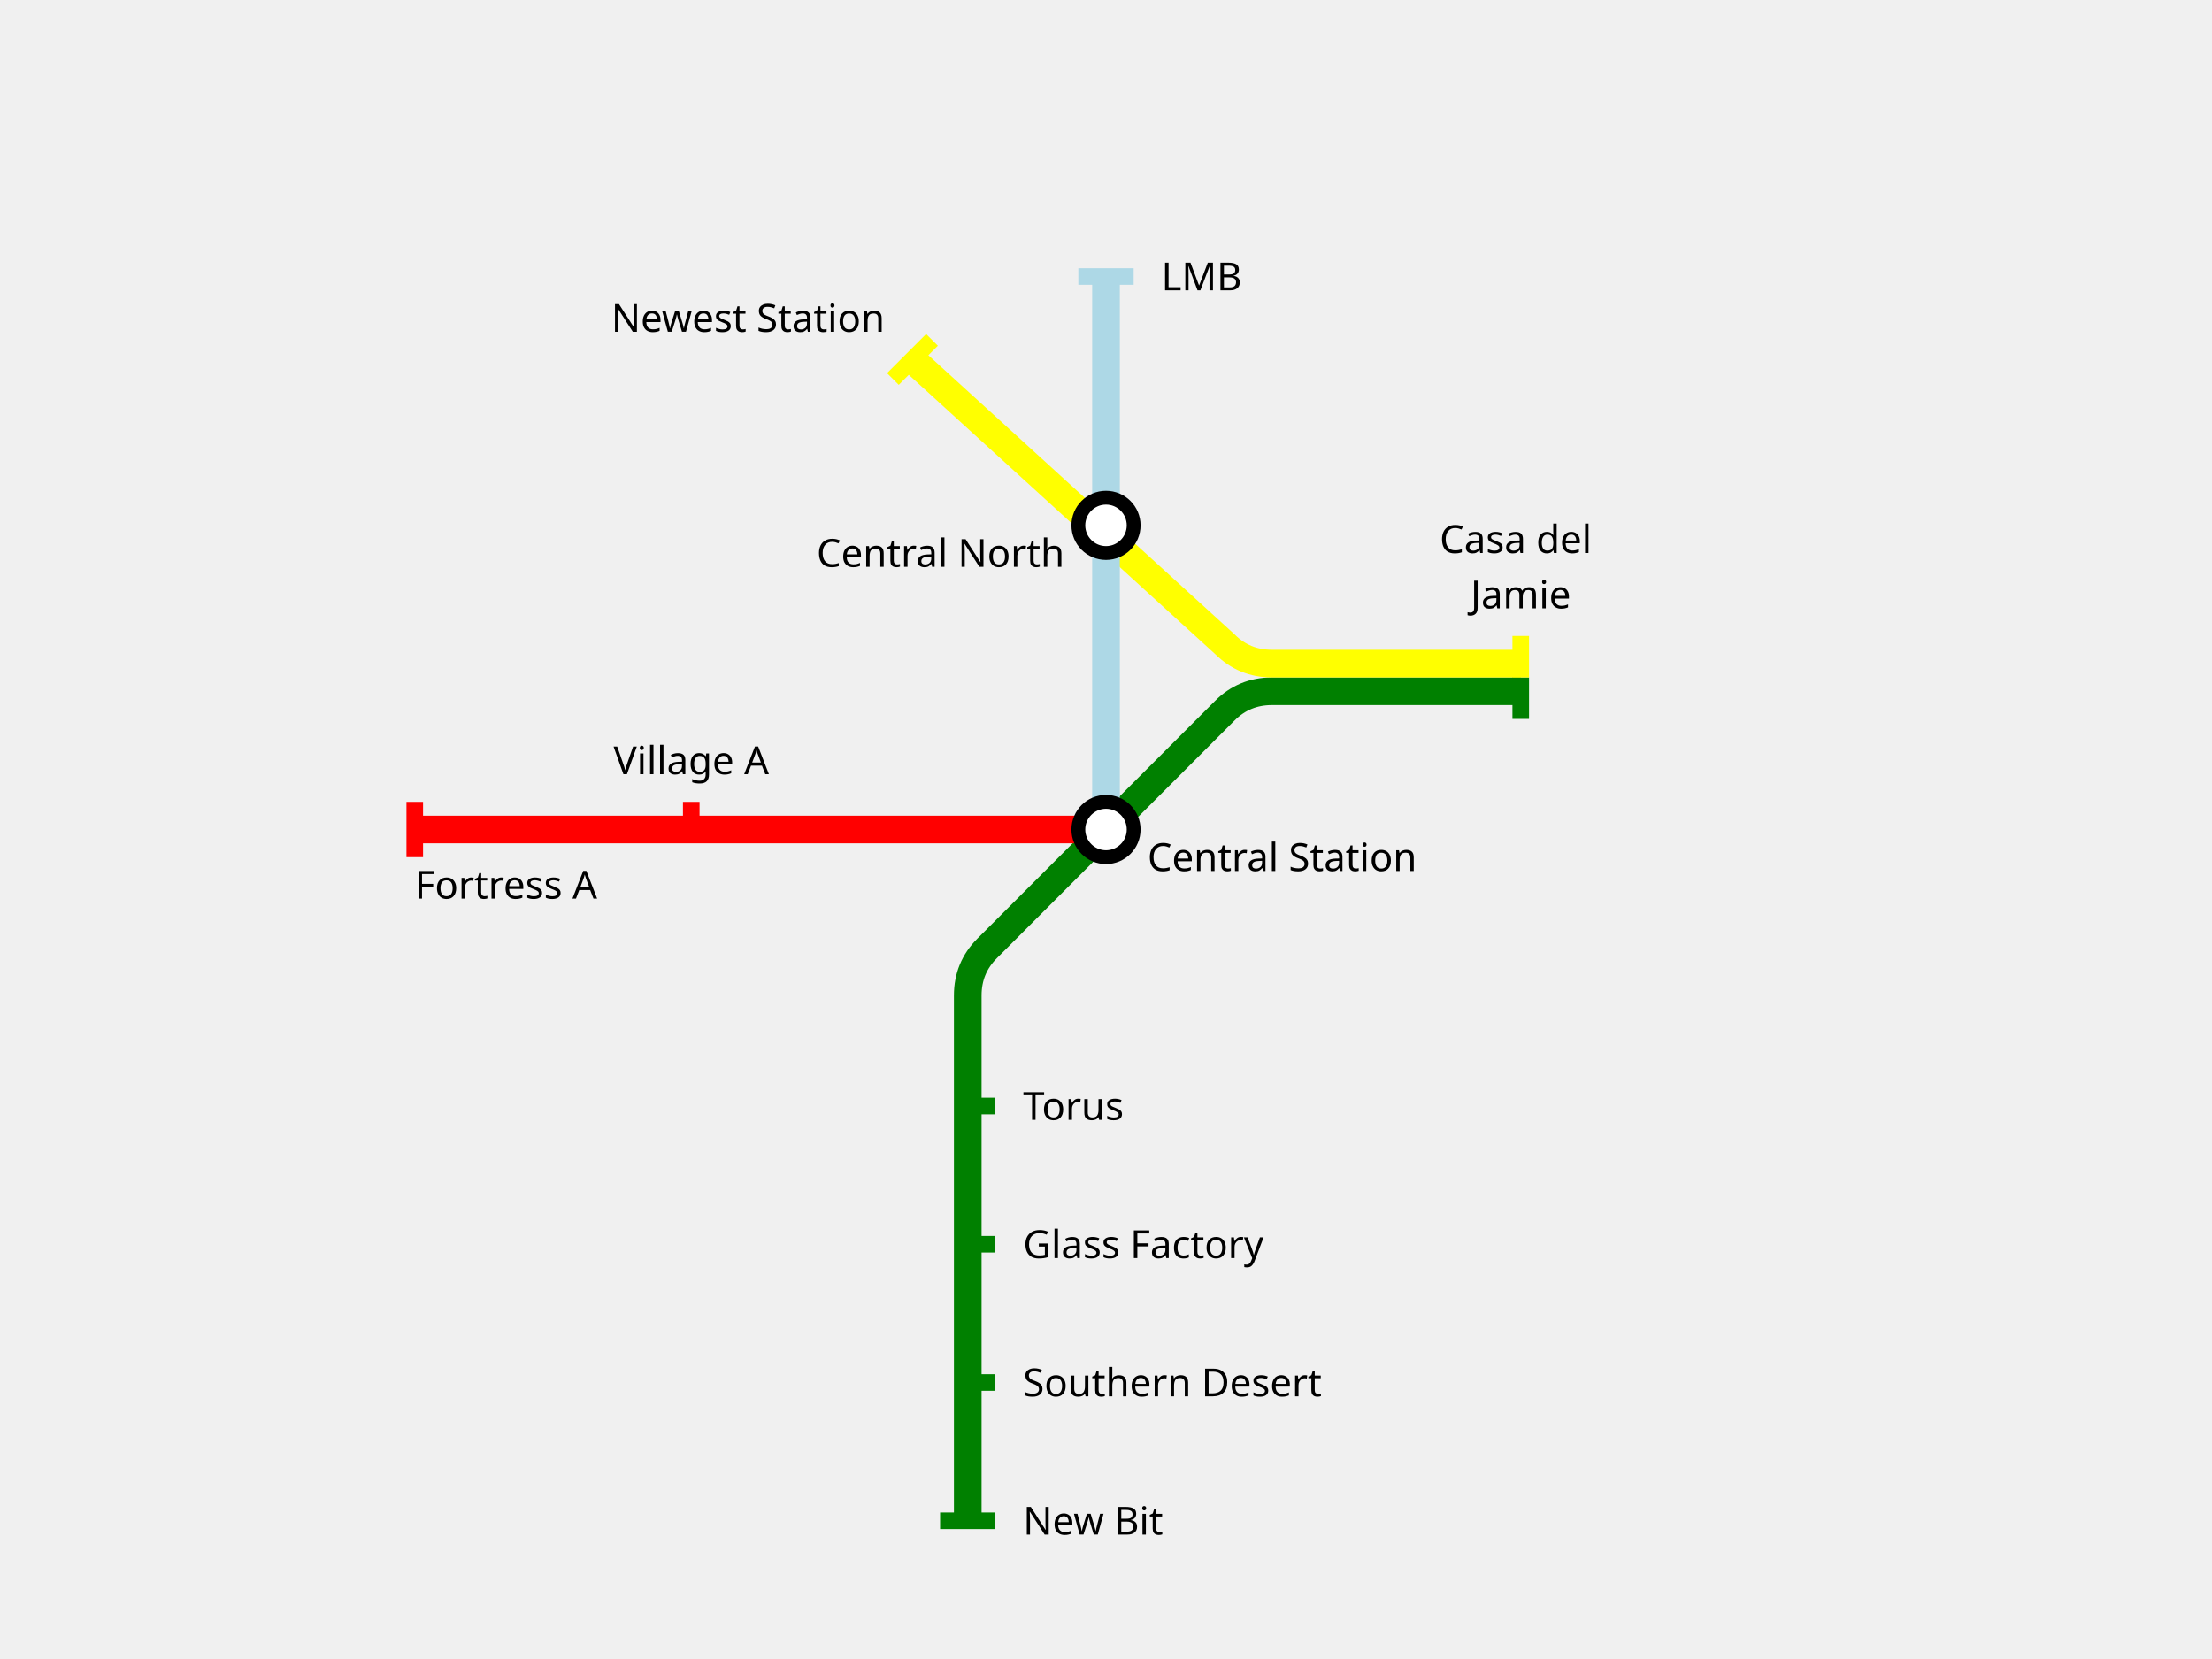
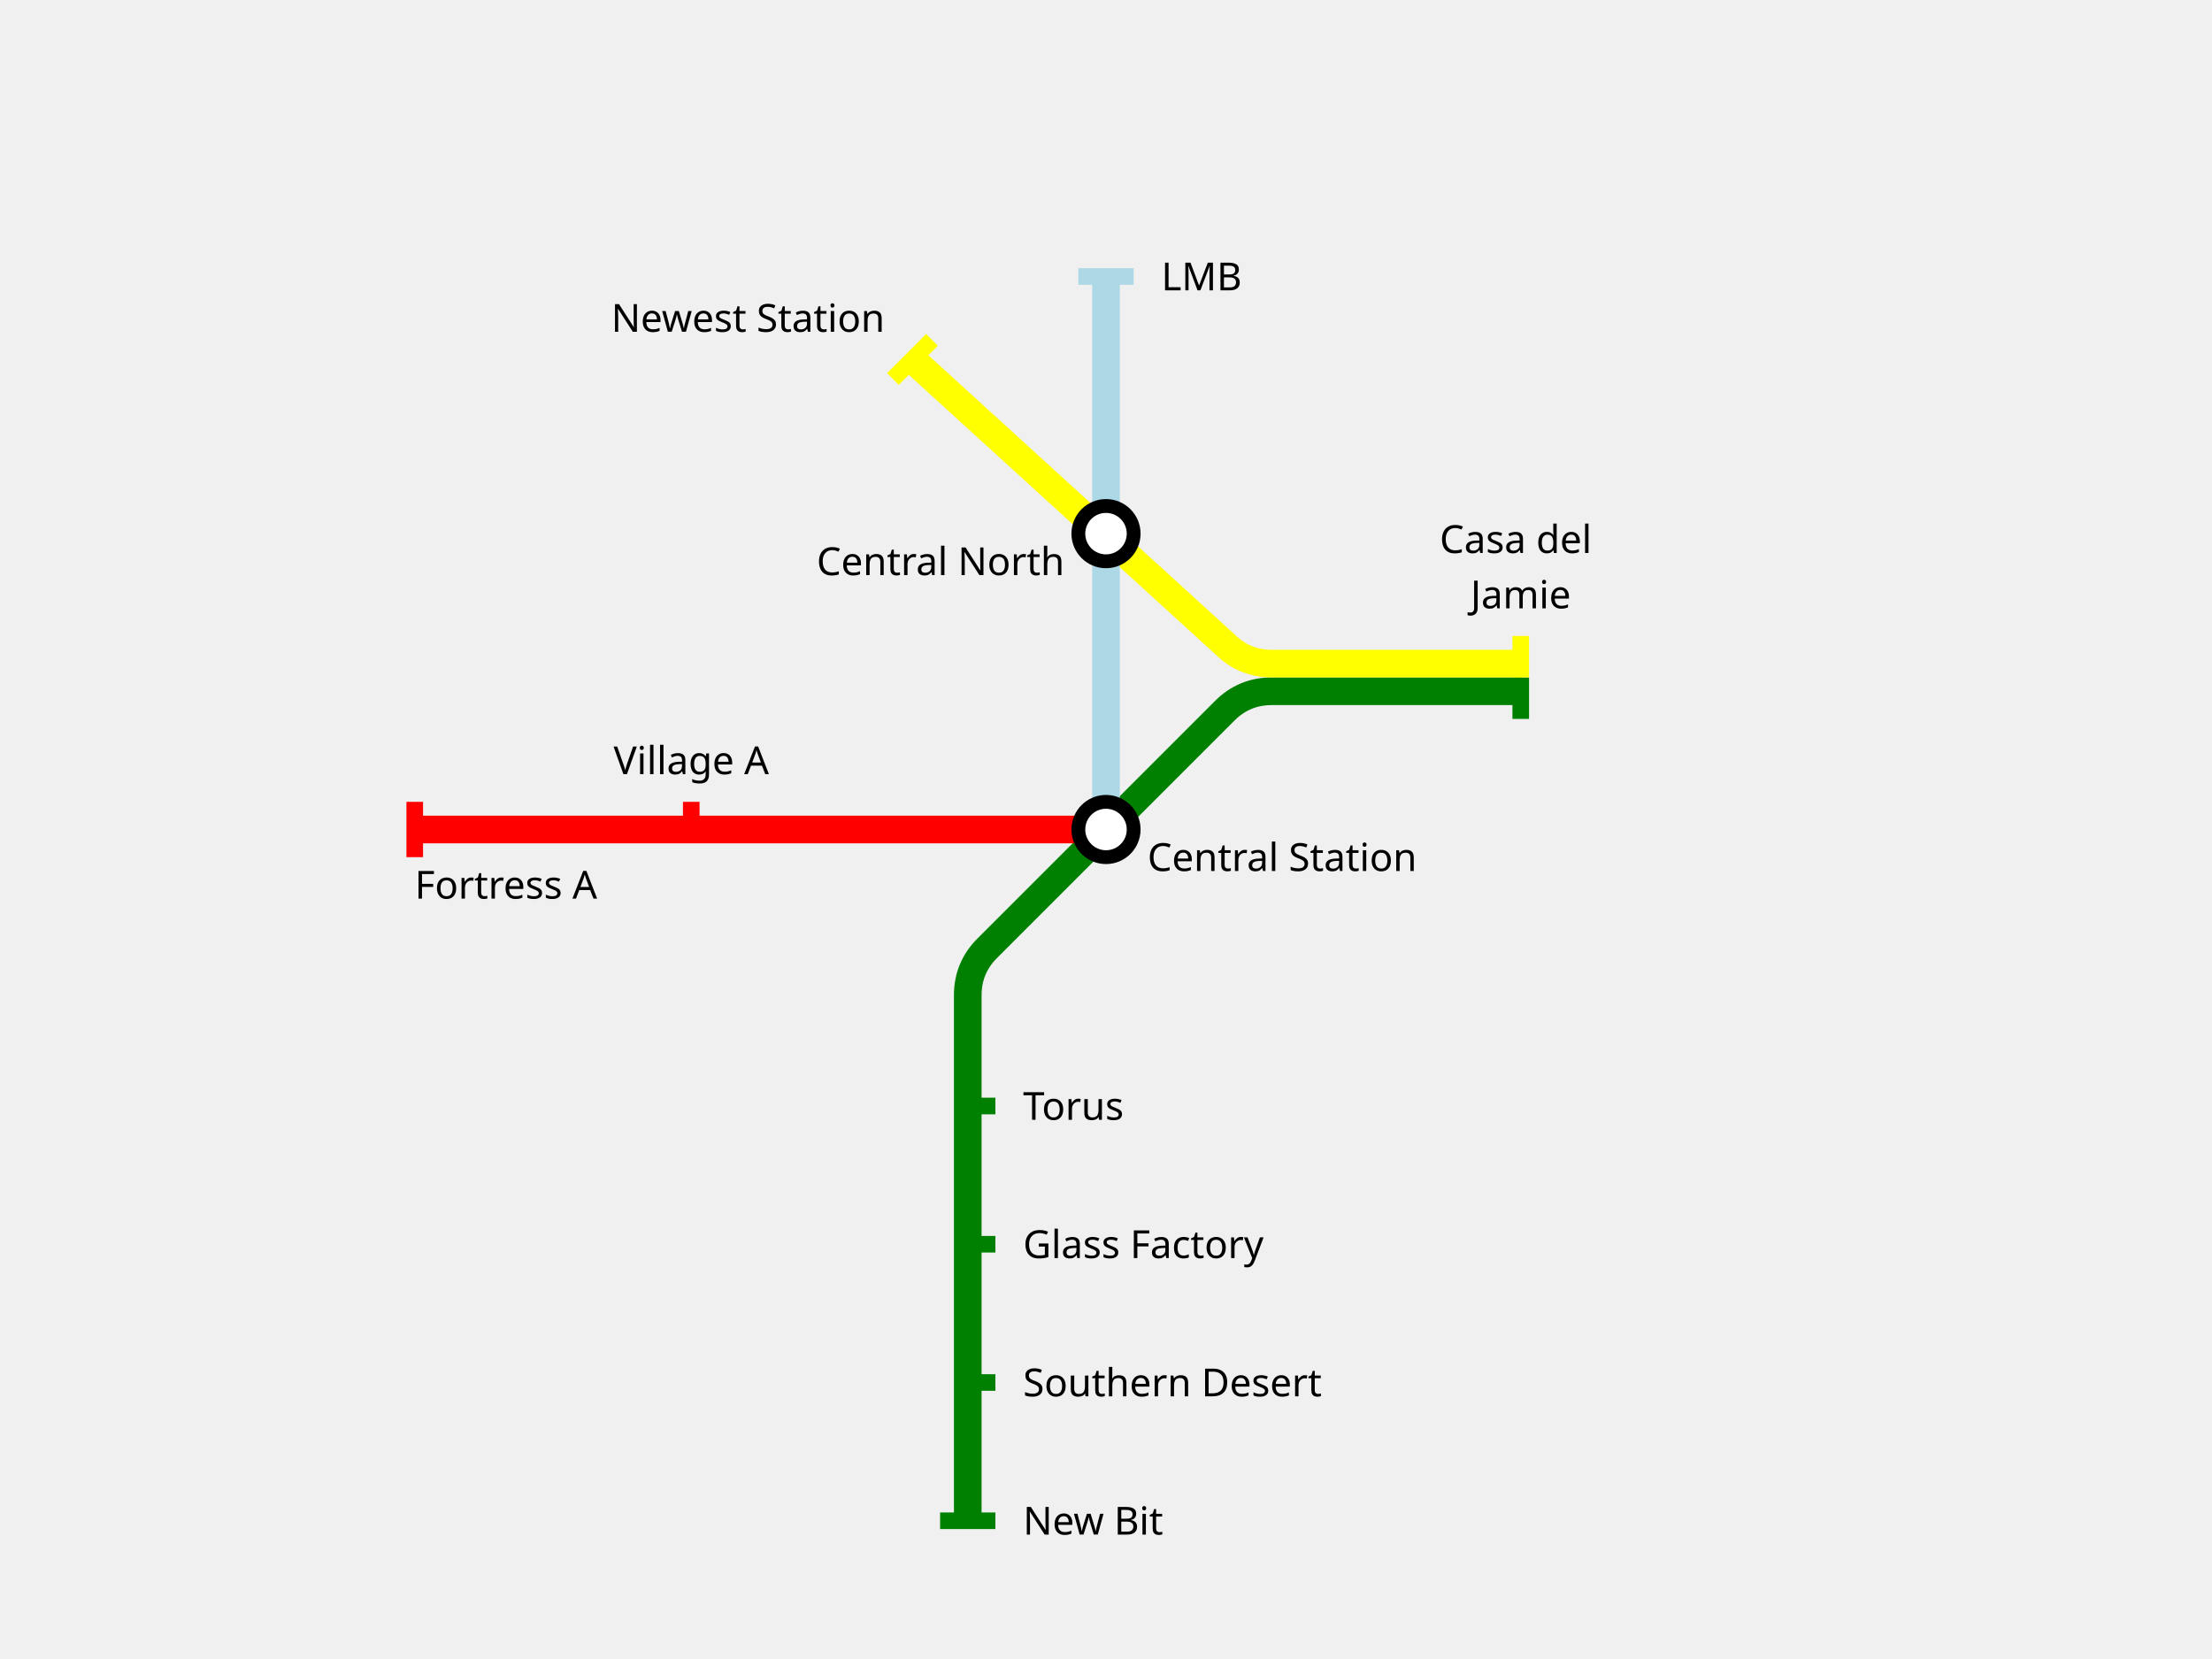
<svg xmlns="http://www.w3.org/2000/svg" xmlns:xlink="http://www.w3.org/1999/xlink" version="1.1" width="800" height="600">
  <defs>
    <circle id="junction" r="10" stroke="black" stroke-width="5" fill="white" />
    <line id="station" y1="0" y2="-10" stroke-width="6" />
    <line id="terminus" y1="-10" y2="10" stroke-width="6" />
  </defs>
  <path d="M 550,250 L 460,250 Q 450,250 443,257 L 357,343 Q 350,350 350,360 L 350,550" stroke="green" stroke-width="10" fill="none" />
  <path d="M 550,240 L 460,240 Q 450,240 443,233 L 330,130" stroke="yellow" stroke-width="10" fill="none" />
  <path d="M 400,300 L 400,100" stroke="lightblue" stroke-width="10" fill="none" />
  <path d="M 400,300 L 150,300" stroke="red" stroke-width="10" fill="none" />
  <g transform="translate(400 300)">
    <use xlink:href="#junction" />
    <text x="15" y="15" text-anchor="start" font-family="sans serif" font-size="14">Central Station</text>
  </g>
-   <g transform="translate(400 190)">
+   <g transform="translate(400 193)">
    <use xlink:href="#junction" />
    <text y="15" x="-15" text-anchor="end" font-family="sans serif" font-size="14">Central North</text>
  </g>
  <g transform="translate(550 245)">
    <line y1="0" y2="15" stroke="green" stroke-width="6" />
    <line y1="0" y2="-15" stroke="yellow" stroke-width="6" />
    <text y="-45" text-anchor="middle" font-family="sans serif" font-size="14">
      <tspan>Casa del</tspan>
      <tspan x="0" dy="20">Jamie</tspan>
    </text>
  </g>
  <g transform="translate(350 400)">
    <use xlink:href="#station" stroke="green" transform="rotate(90)" />
    <text x="20" y="5" text-anchor="start" font-family="sans serif" font-size="14">Torus</text>
  </g>
  <g transform="translate(350 450)">
    <use xlink:href="#station" stroke="green" transform="rotate(90)" />
    <text x="20" y="5" text-anchor="start" font-family="sans serif" font-size="14">Glass Factory</text>
  </g>
  <g transform="translate(350 500)">
    <use xlink:href="#station" stroke="green" transform="rotate(90)" />
    <text x="20" y="5" text-anchor="start" font-family="sans serif" font-size="14">Southern Desert</text>
  </g>
  <g transform="translate(350 550)">
    <use xlink:href="#terminus" stroke="green" transform="rotate(90)" />
    <text x="20" y="5" text-anchor="start" font-family="sans serif" font-size="14">New Bit</text>
  </g>
  <g transform="translate(400 100)">
    <use xlink:href="#terminus" stroke="lightblue" transform="rotate(90)" />
    <text x="20" y="5" text-anchor="start" font-family="sans serif" font-size="14">LMB</text>
  </g>
  <g transform="translate(330 130)">
    <use xlink:href="#terminus" stroke="yellow" transform="rotate(45)" />
    <text x="-10" y="-10" text-anchor="end" font-family="sans serif" font-size="14">Newest Station</text>
  </g>
  <g transform="translate(250 300)">
    <use xlink:href="#station" stroke="red" />
    <text x="0" y="-20" text-anchor="middle" font-family="sans serif" font-size="14">Village A</text>
  </g>
  <g transform="translate(150 300)">
    <use xlink:href="#terminus" stroke="red" />
    <text x="0" y="25" text-anchor="start" font-family="sans serif" font-size="14">Fortress A</text>
  </g>
</svg>
